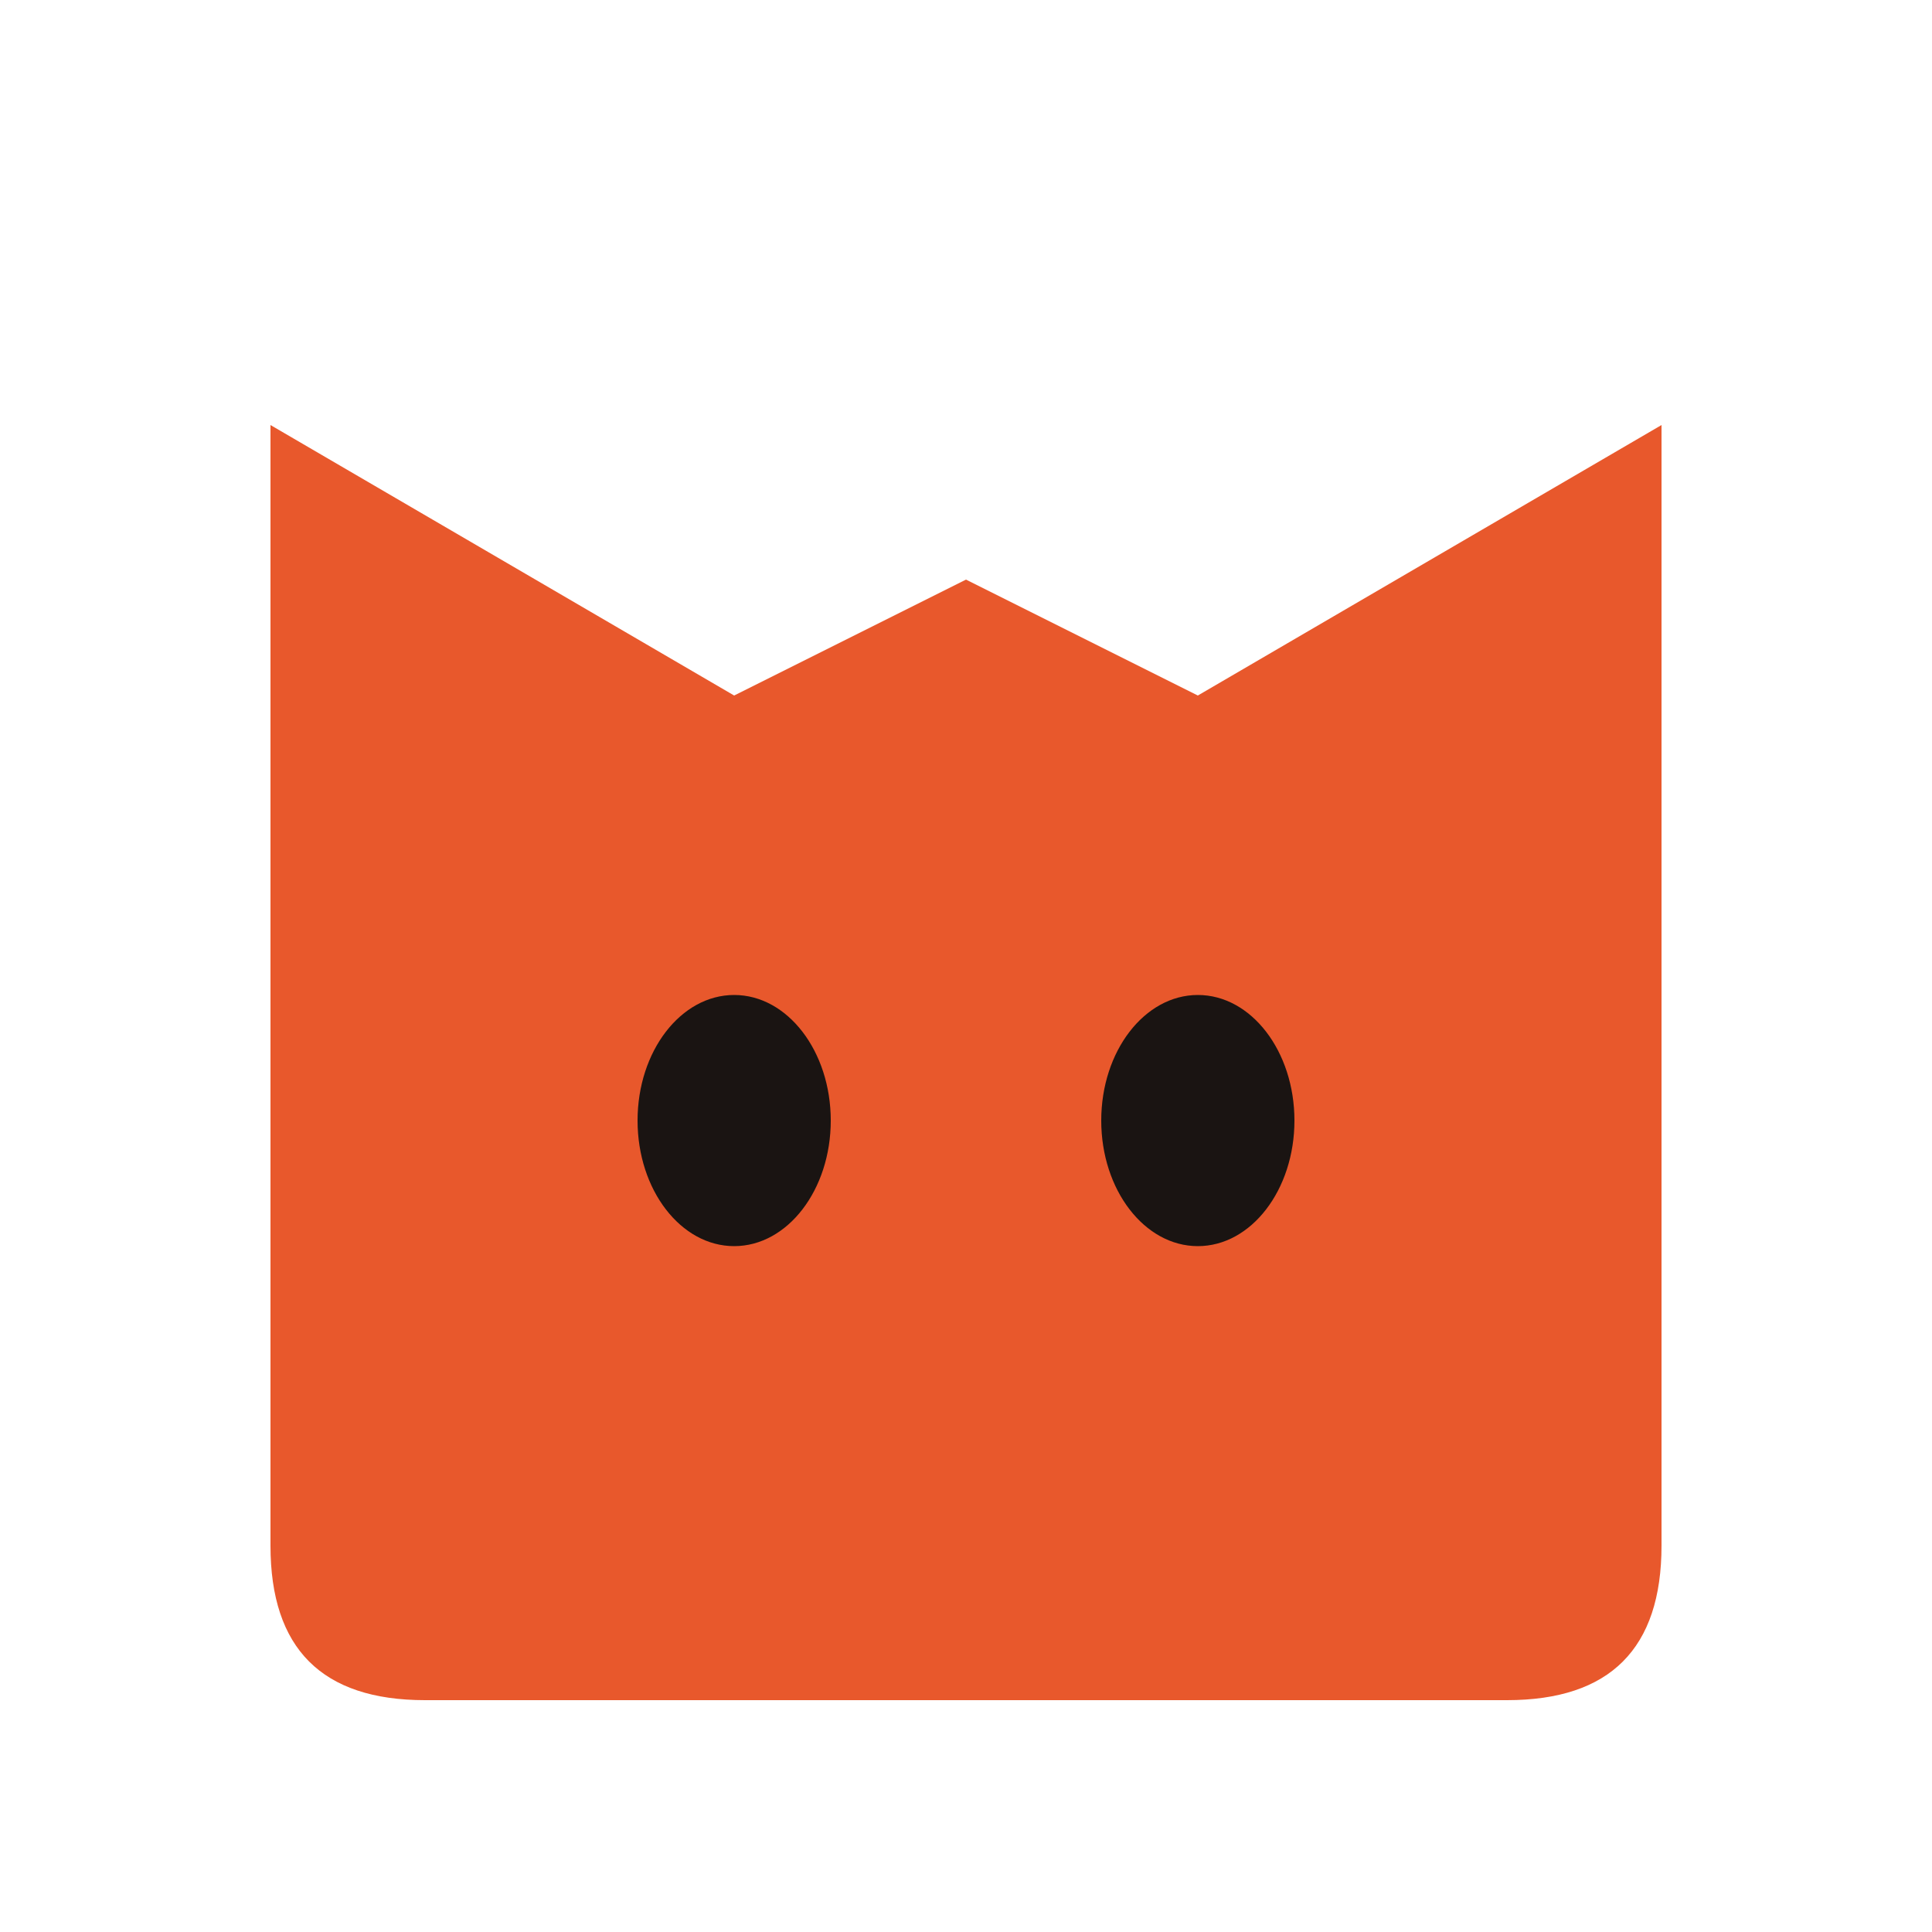
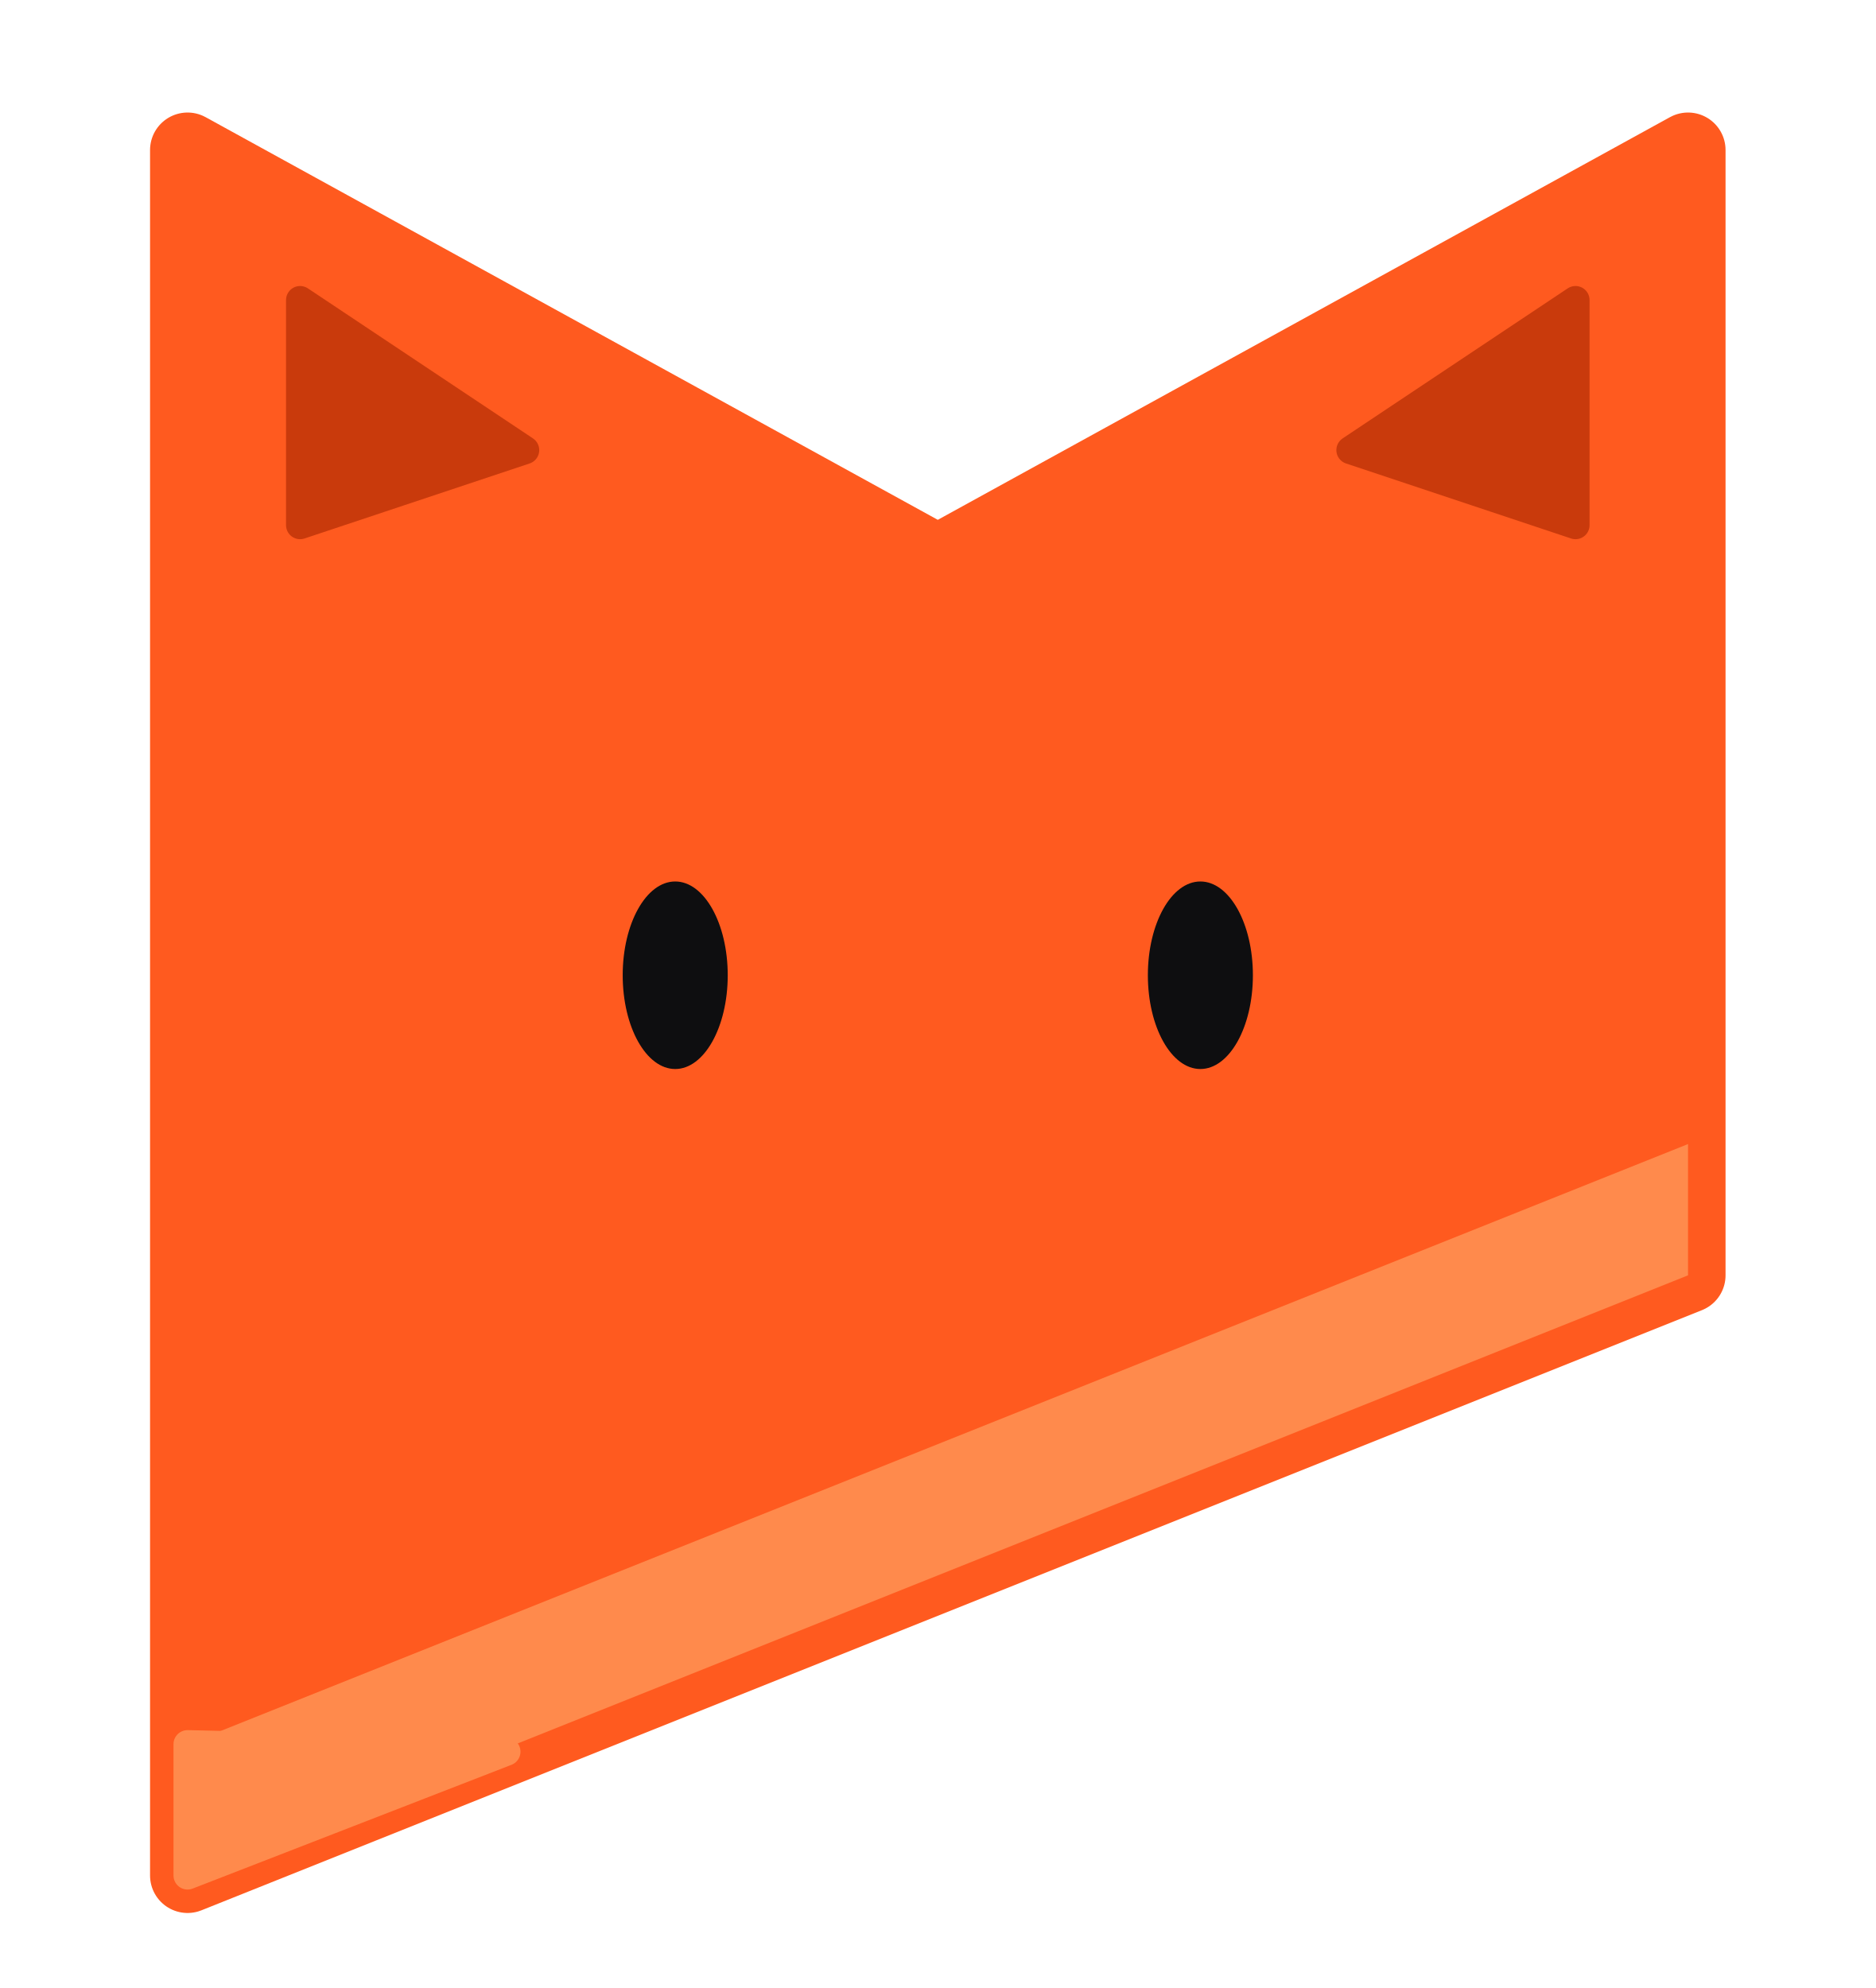
- <svg xmlns="http://www.w3.org/2000/svg" viewBox="0 0 100 100">
-   <path d="M14 22 L38 36 L50 30 L62 36 L86 22 L86 80 Q86 88 78 88 L22 88 Q14 88 14 80 Z" fill="#e8582c" />
-   <ellipse cx="38" cy="58" rx="5" ry="6.5" fill="#1a1412" />
-   <ellipse cx="62" cy="58" rx="5" ry="6.5" fill="#1a1412" />
+ <svg xmlns="http://www.w3.org/2000/svg" viewBox="10 6 100 106">
+   <defs>
+     <clipPath id="b">
+       <path d="M20 14 L60 36 L100 14 L100 74 L20 106 Z" />
+     </clipPath>
+   </defs>
+   <path d="M20 14 L60 36 L100 14 L100 74 L20 106 Z" fill="#FF5A1F" stroke="#FF5A1F" stroke-width="4" stroke-linejoin="round" />
+   <path d="M26 22 L26 34 L38 30 Z" fill="#C93A0C" stroke="#C93A0C" stroke-width="1.5" stroke-linejoin="round" />
+   <path d="M94 22 L94 34 L82 30 Z" fill="#C93A0C" stroke="#C93A0C" stroke-width="1.5" stroke-linejoin="round" />
+   <g clip-path="url(#b)">
+     <path d="M20 106 L100 74 L100 67 L20 99 Z" fill="#FF8A4C" />
+   </g>
+   <path d="M20 99 L20 106 L37 99.4 Z" fill="#FF8A4C" stroke="#FF8A4C" stroke-width="1.5" stroke-linejoin="round" />
+   <g fill="#0E0E10">
+     <ellipse cx="46" cy="58" rx="2.8" ry="5" />
+     <ellipse cx="74" cy="58" rx="2.8" ry="5" />
+   </g>
</svg>
